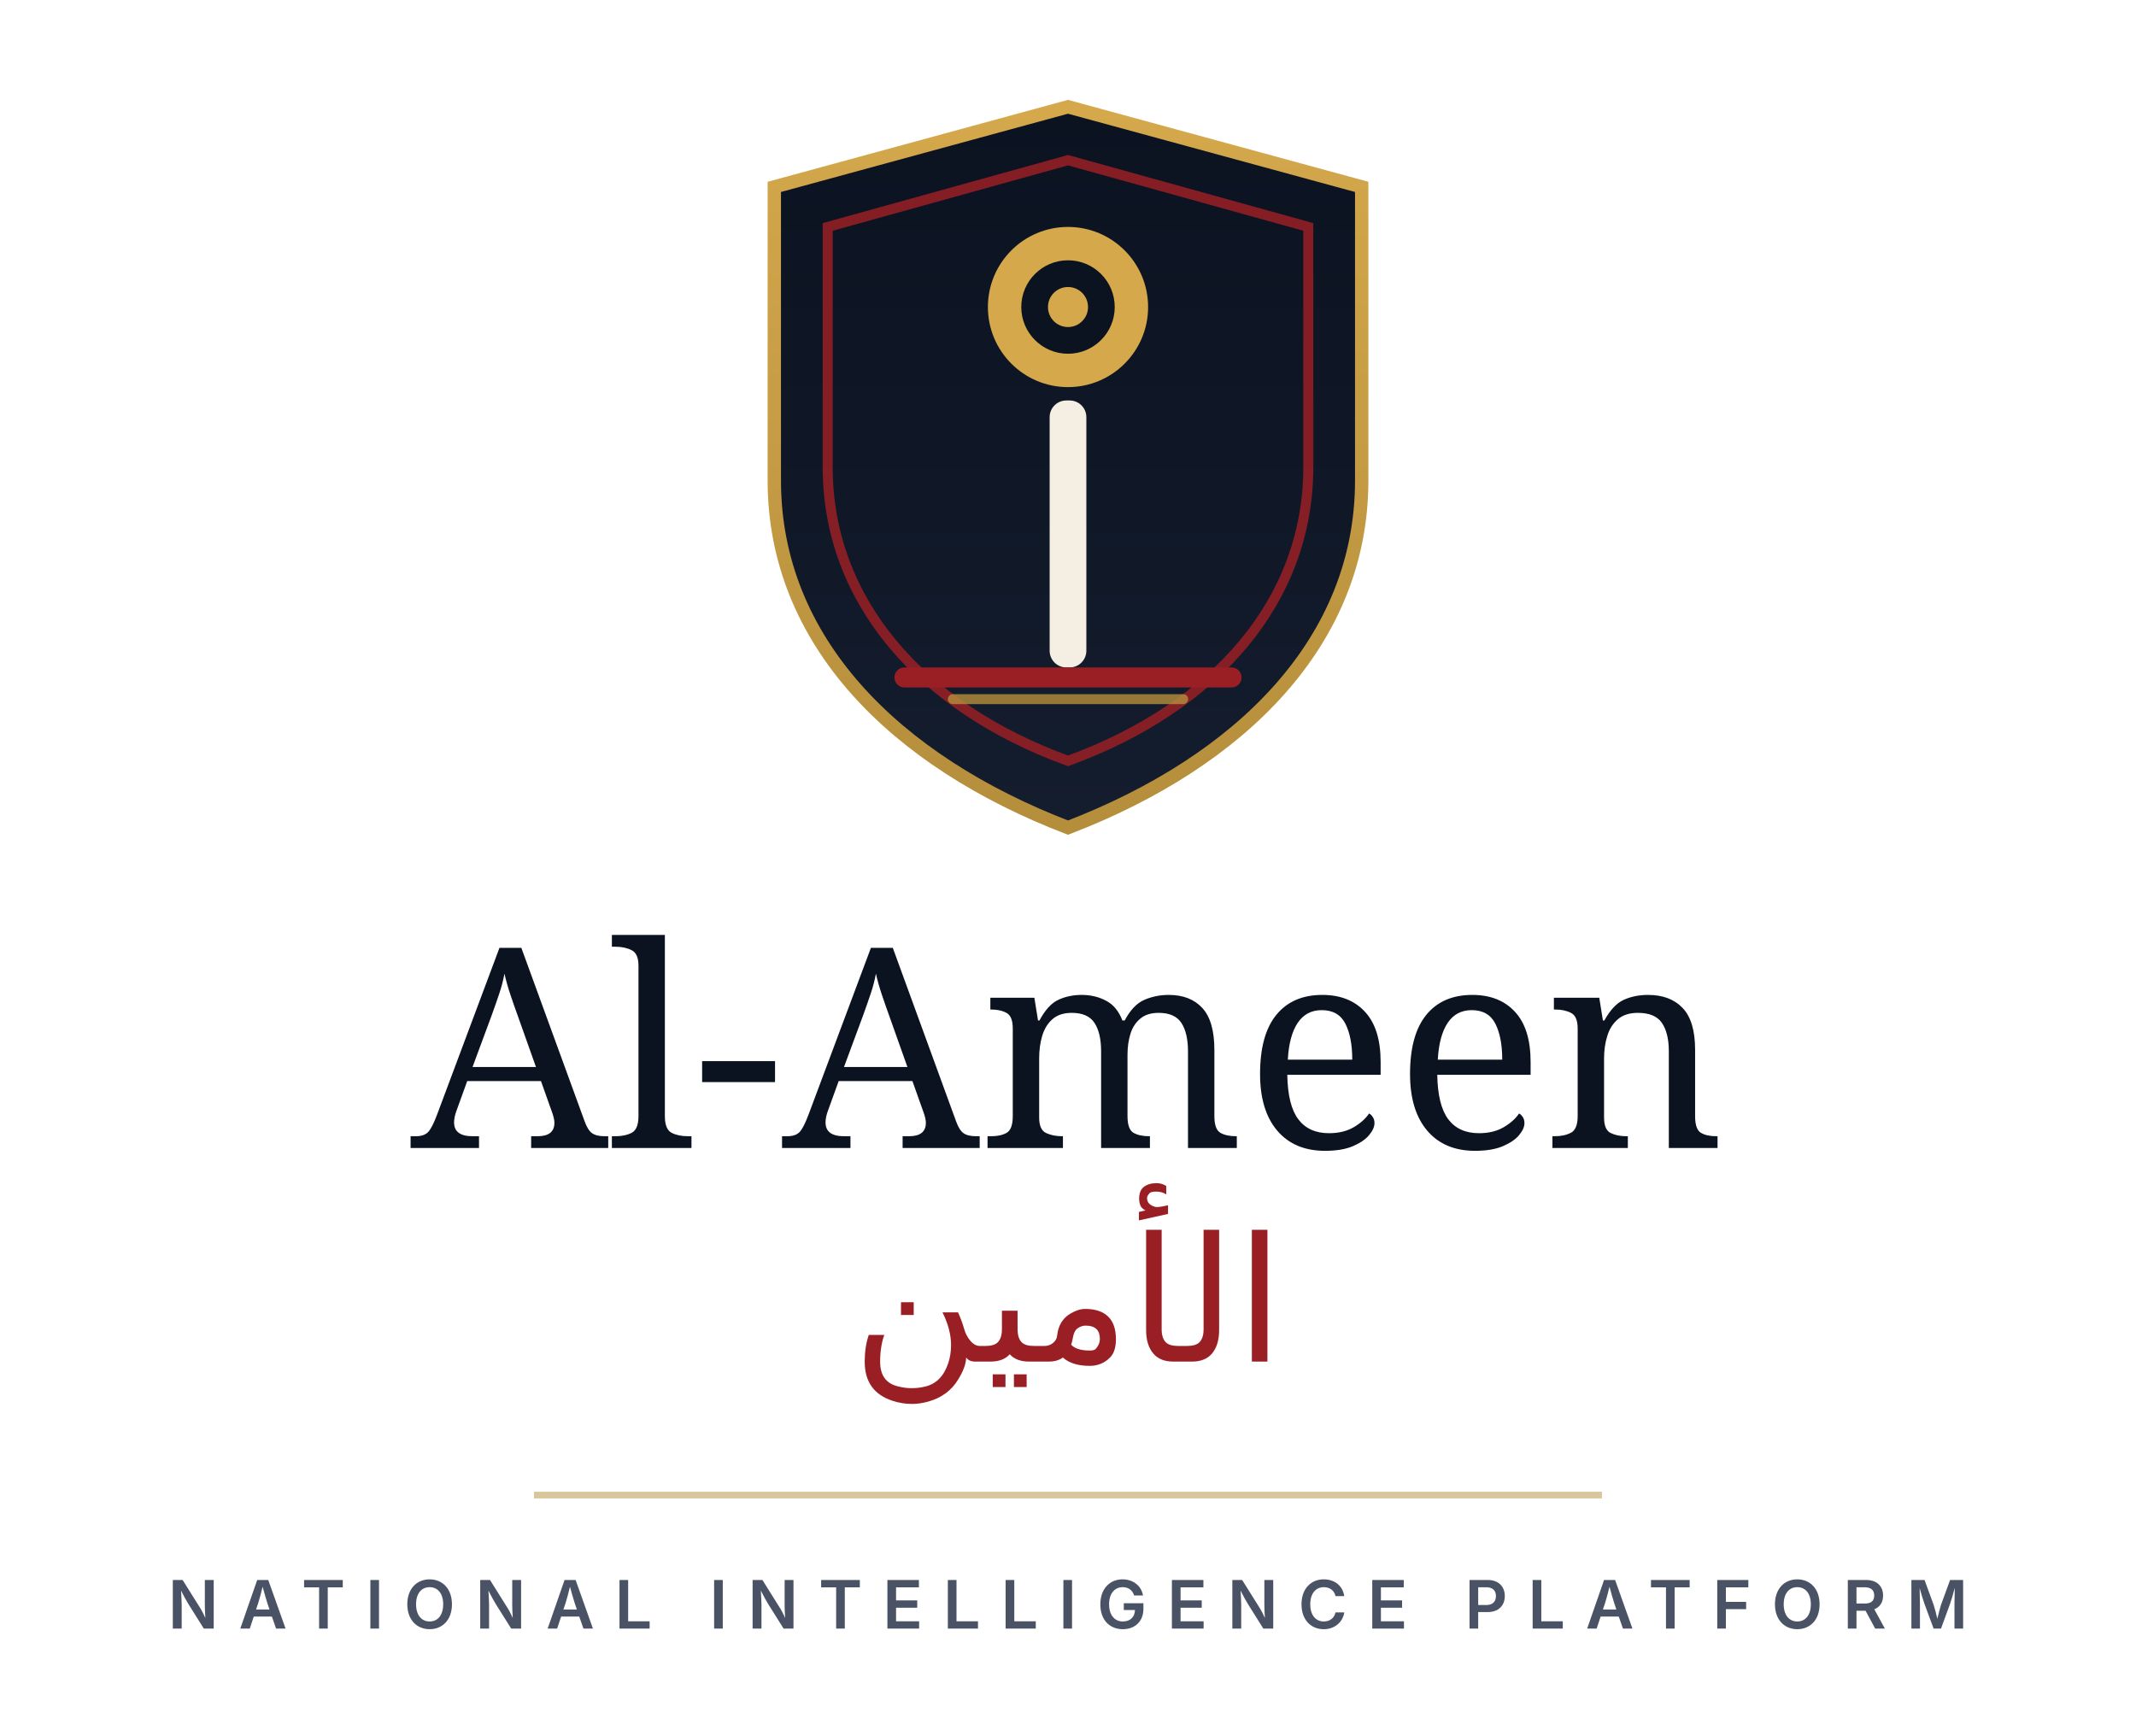
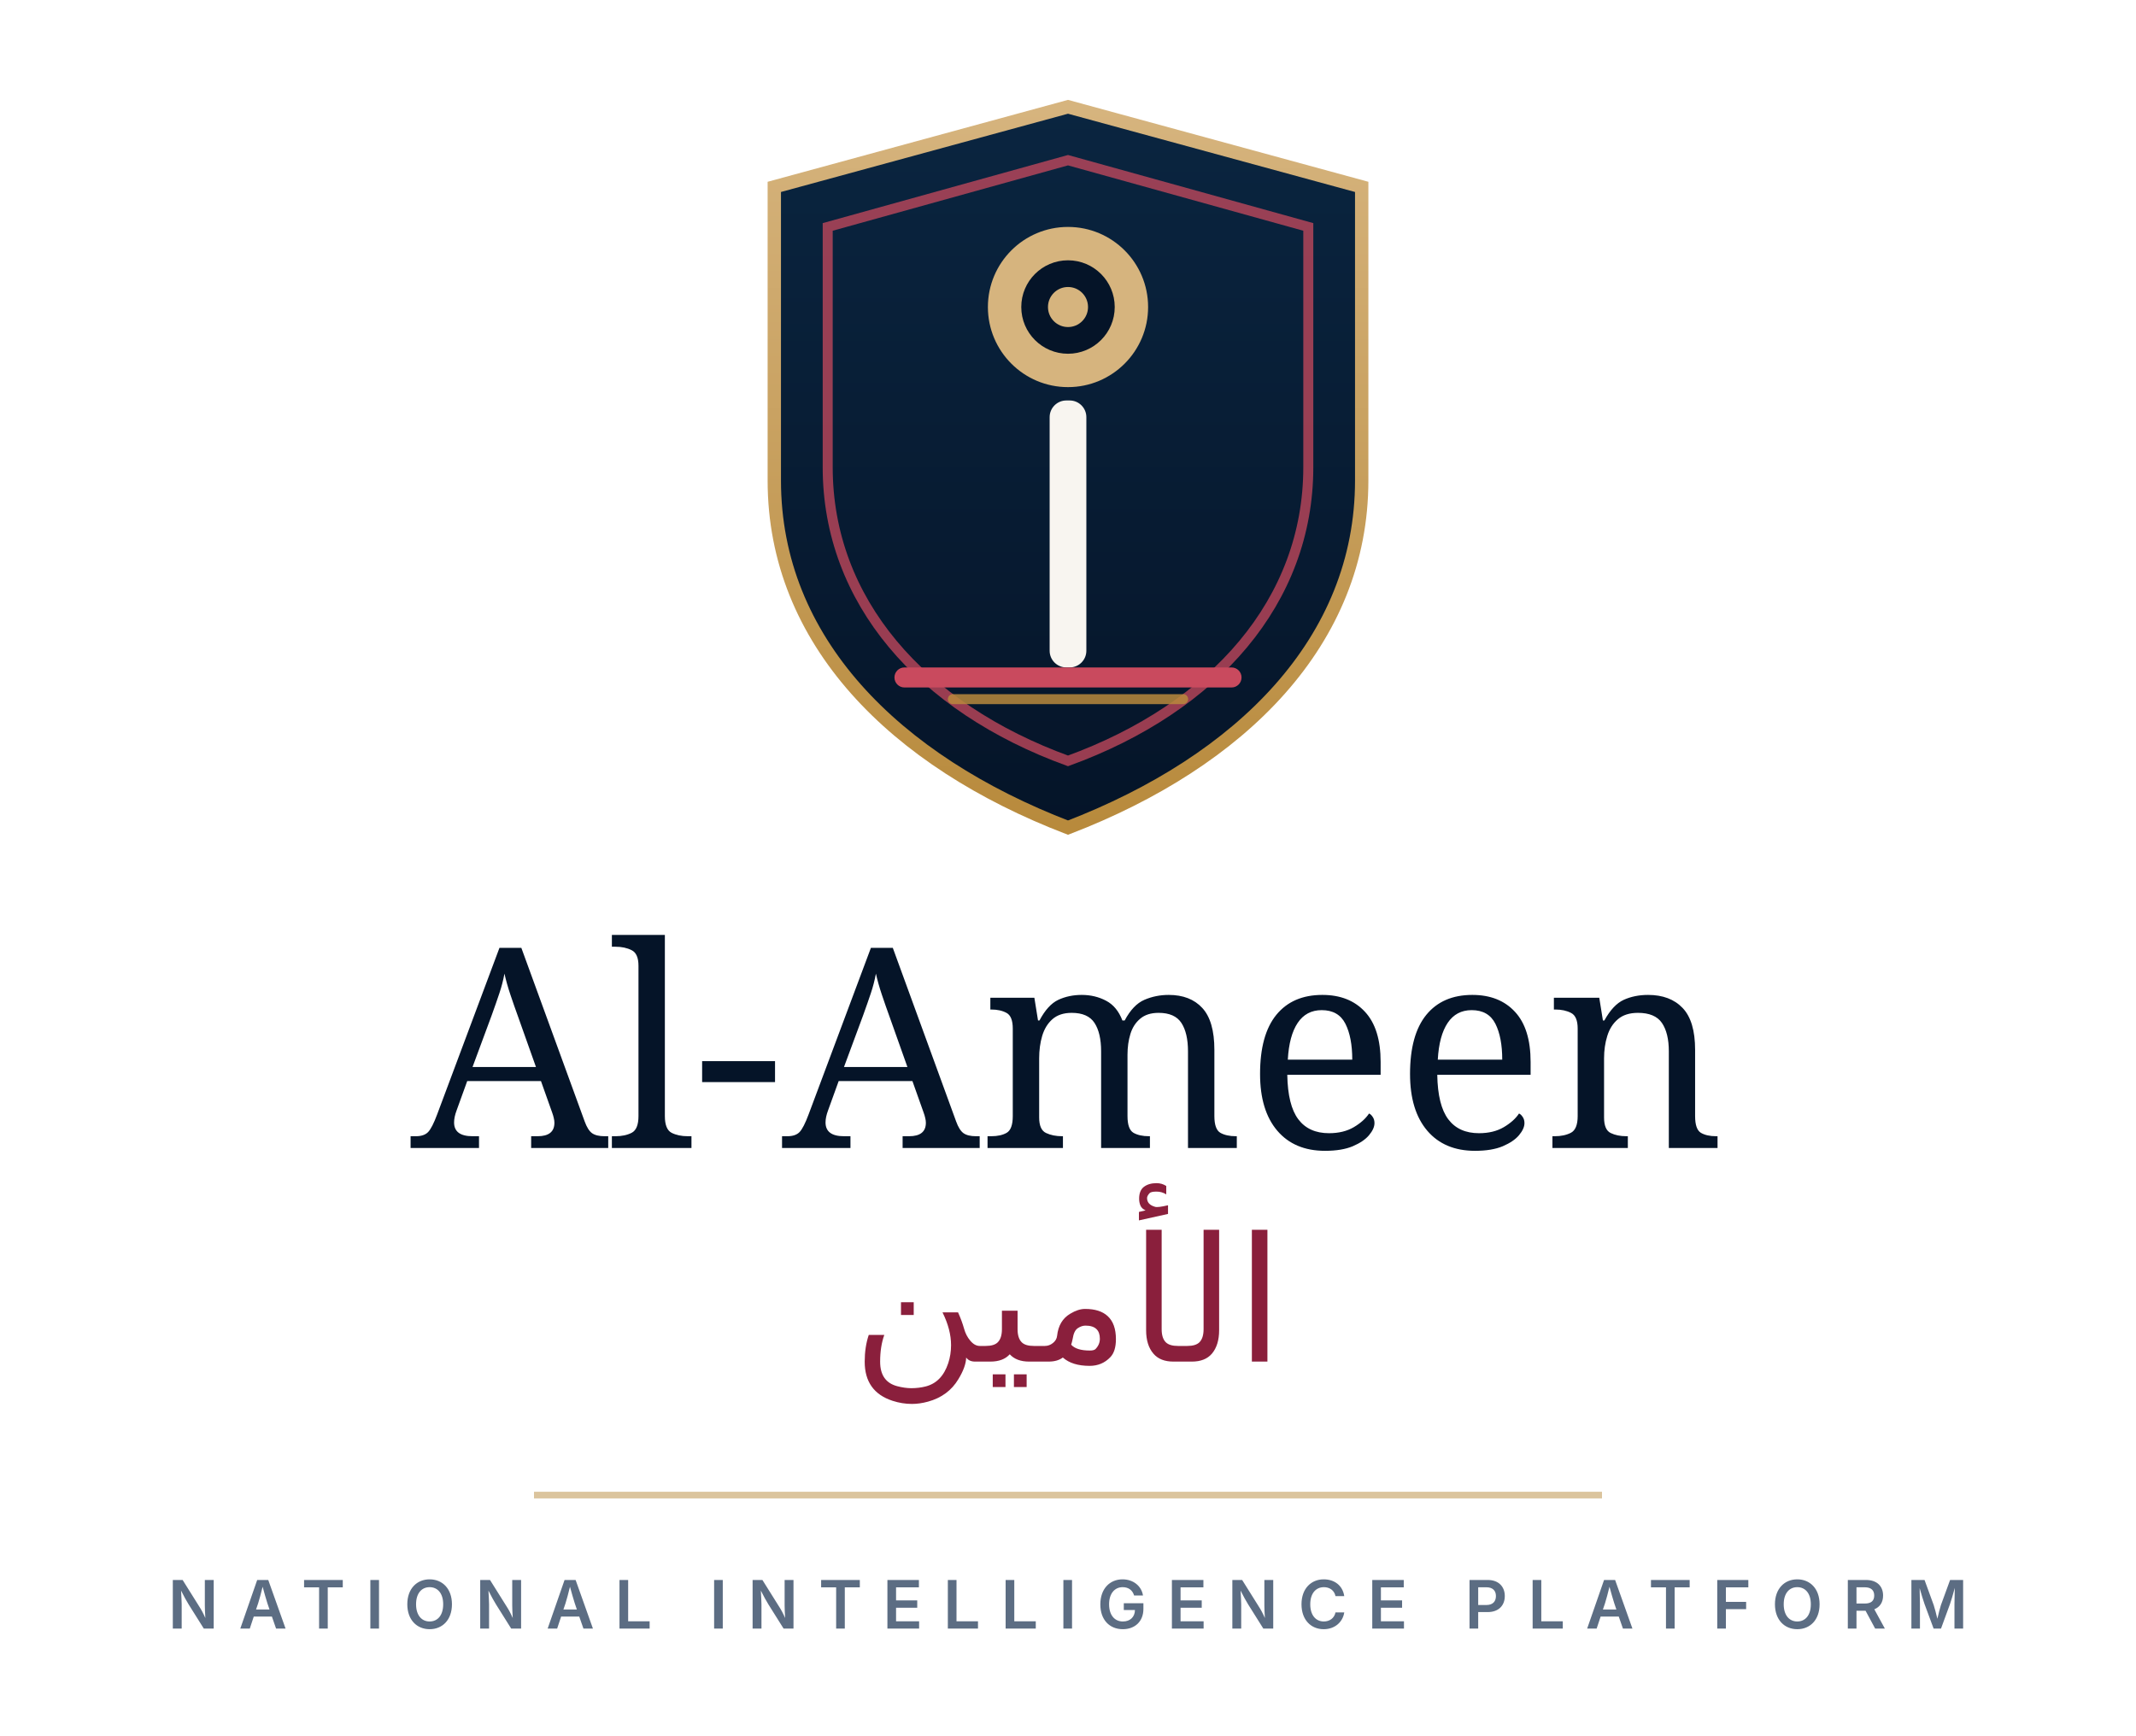
<svg xmlns="http://www.w3.org/2000/svg" viewBox="0 0 320 260" width="320" height="260" role="img" aria-label="Al-Ameen — National Intelligence Platform">
  <defs>
    <linearGradient id="s-shield" x1="0" y1="0" x2="0" y2="1">
-       <stop offset="0%" stop-color="#0B1220" />
-       <stop offset="100%" stop-color="#141D2E" />
+       <stop offset="0%" stop-color="#0A2540" />
+       <stop offset="100%" stop-color="#051428" />
    </linearGradient>
    <linearGradient id="s-accent" x1="0" y1="0" x2="0" y2="1">
-       <stop offset="0%" stop-color="#D4A84B" />
-       <stop offset="100%" stop-color="#B58E3C" />
+       <stop offset="0%" stop-color="#D6B47E" />
+       <stop offset="100%" stop-color="#B88A3C" />
    </linearGradient>
  </defs>
  <g transform="translate(100,10)">
    <path d="M60 6 L104 18 L104 62 C104 86 86 104 60 114 C34 104 16 86 16 62 L16 18 Z" fill="url(#s-shield)" stroke="url(#s-accent)" stroke-width="2" />
-     <path d="M60 14 L96 24 L96 60 C96 80 82 96 60 104 C38 96 24 80 24 60 L24 24 Z" fill="none" stroke="#9A1F24" stroke-width="1.5" opacity="0.85" />
-     <circle cx="60" cy="36" r="12" fill="#D4A84B" />
-     <circle cx="60" cy="36" r="7" fill="#0B1220" />
-     <circle cx="60" cy="36" r="3" fill="#D4A84B" />
-     <rect x="57.25" y="50" width="5.5" height="40" rx="2.5" fill="#F5EFE3" />
-     <rect x="34" y="90" width="52" height="3" rx="1.5" fill="#9A1F24" />
-     <rect x="42" y="94" width="36" height="1.5" rx="0.75" fill="#B58E3C" opacity="0.8" />
+     <path d="M60 14 L96 24 L96 60 C96 80 82 96 60 104 C38 96 24 80 24 60 L24 24 Z" fill="none" stroke="#C94A5E" stroke-width="1.5" opacity="0.75" />
+     <circle cx="60" cy="36" r="12" fill="#D6B47E" />
+     <circle cx="60" cy="36" r="7" fill="#051428" />
+     <circle cx="60" cy="36" r="3" fill="#D6B47E" />
+     <rect x="57.25" y="50" width="5.5" height="40" rx="2.5" fill="#F8F5F0" />
+     <rect x="34" y="90" width="52" height="3" rx="1.5" fill="#C94A5E" />
+     <rect x="42" y="94" width="36" height="1.5" rx="0.75" fill="#B88A3C" opacity="0.85" />
  </g>
-   <text x="160" y="172" text-anchor="middle" font-family="'Cormorant Garamond', serif" font-size="42" font-weight="500" fill="#0B1220">Al-Ameen</text>
-   <text x="160" y="204" text-anchor="middle" font-family="'Readex Pro', sans-serif" font-size="26" font-weight="500" fill="#9A1F24" direction="rtl">الأمين</text>
-   <line x1="80" y1="224" x2="240" y2="224" stroke="#B58E3C" stroke-width="1" opacity="0.5" />
-   <text x="160" y="244" text-anchor="middle" font-family="'Inter', system-ui, sans-serif" font-size="10" font-weight="600" fill="#4A5365" letter-spacing="3">NATIONAL INTELLIGENCE PLATFORM</text>
+   <text x="160" y="172" text-anchor="middle" font-family="'Cormorant Garamond', serif" font-size="42" font-weight="500" fill="#051428">Al-Ameen</text>
+   <text x="160" y="204" text-anchor="middle" font-family="'Cairo', sans-serif" font-size="26" font-weight="500" fill="#8A1F3C" direction="rtl">الأمين</text>
+   <line x1="80" y1="224" x2="240" y2="224" stroke="#B88A3C" stroke-width="1" opacity="0.5" />
+   <text x="160" y="244" text-anchor="middle" font-family="'Inter', system-ui, sans-serif" font-size="10" font-weight="600" fill="#5C6D83" letter-spacing="3">NATIONAL INTELLIGENCE PLATFORM</text>
</svg>
